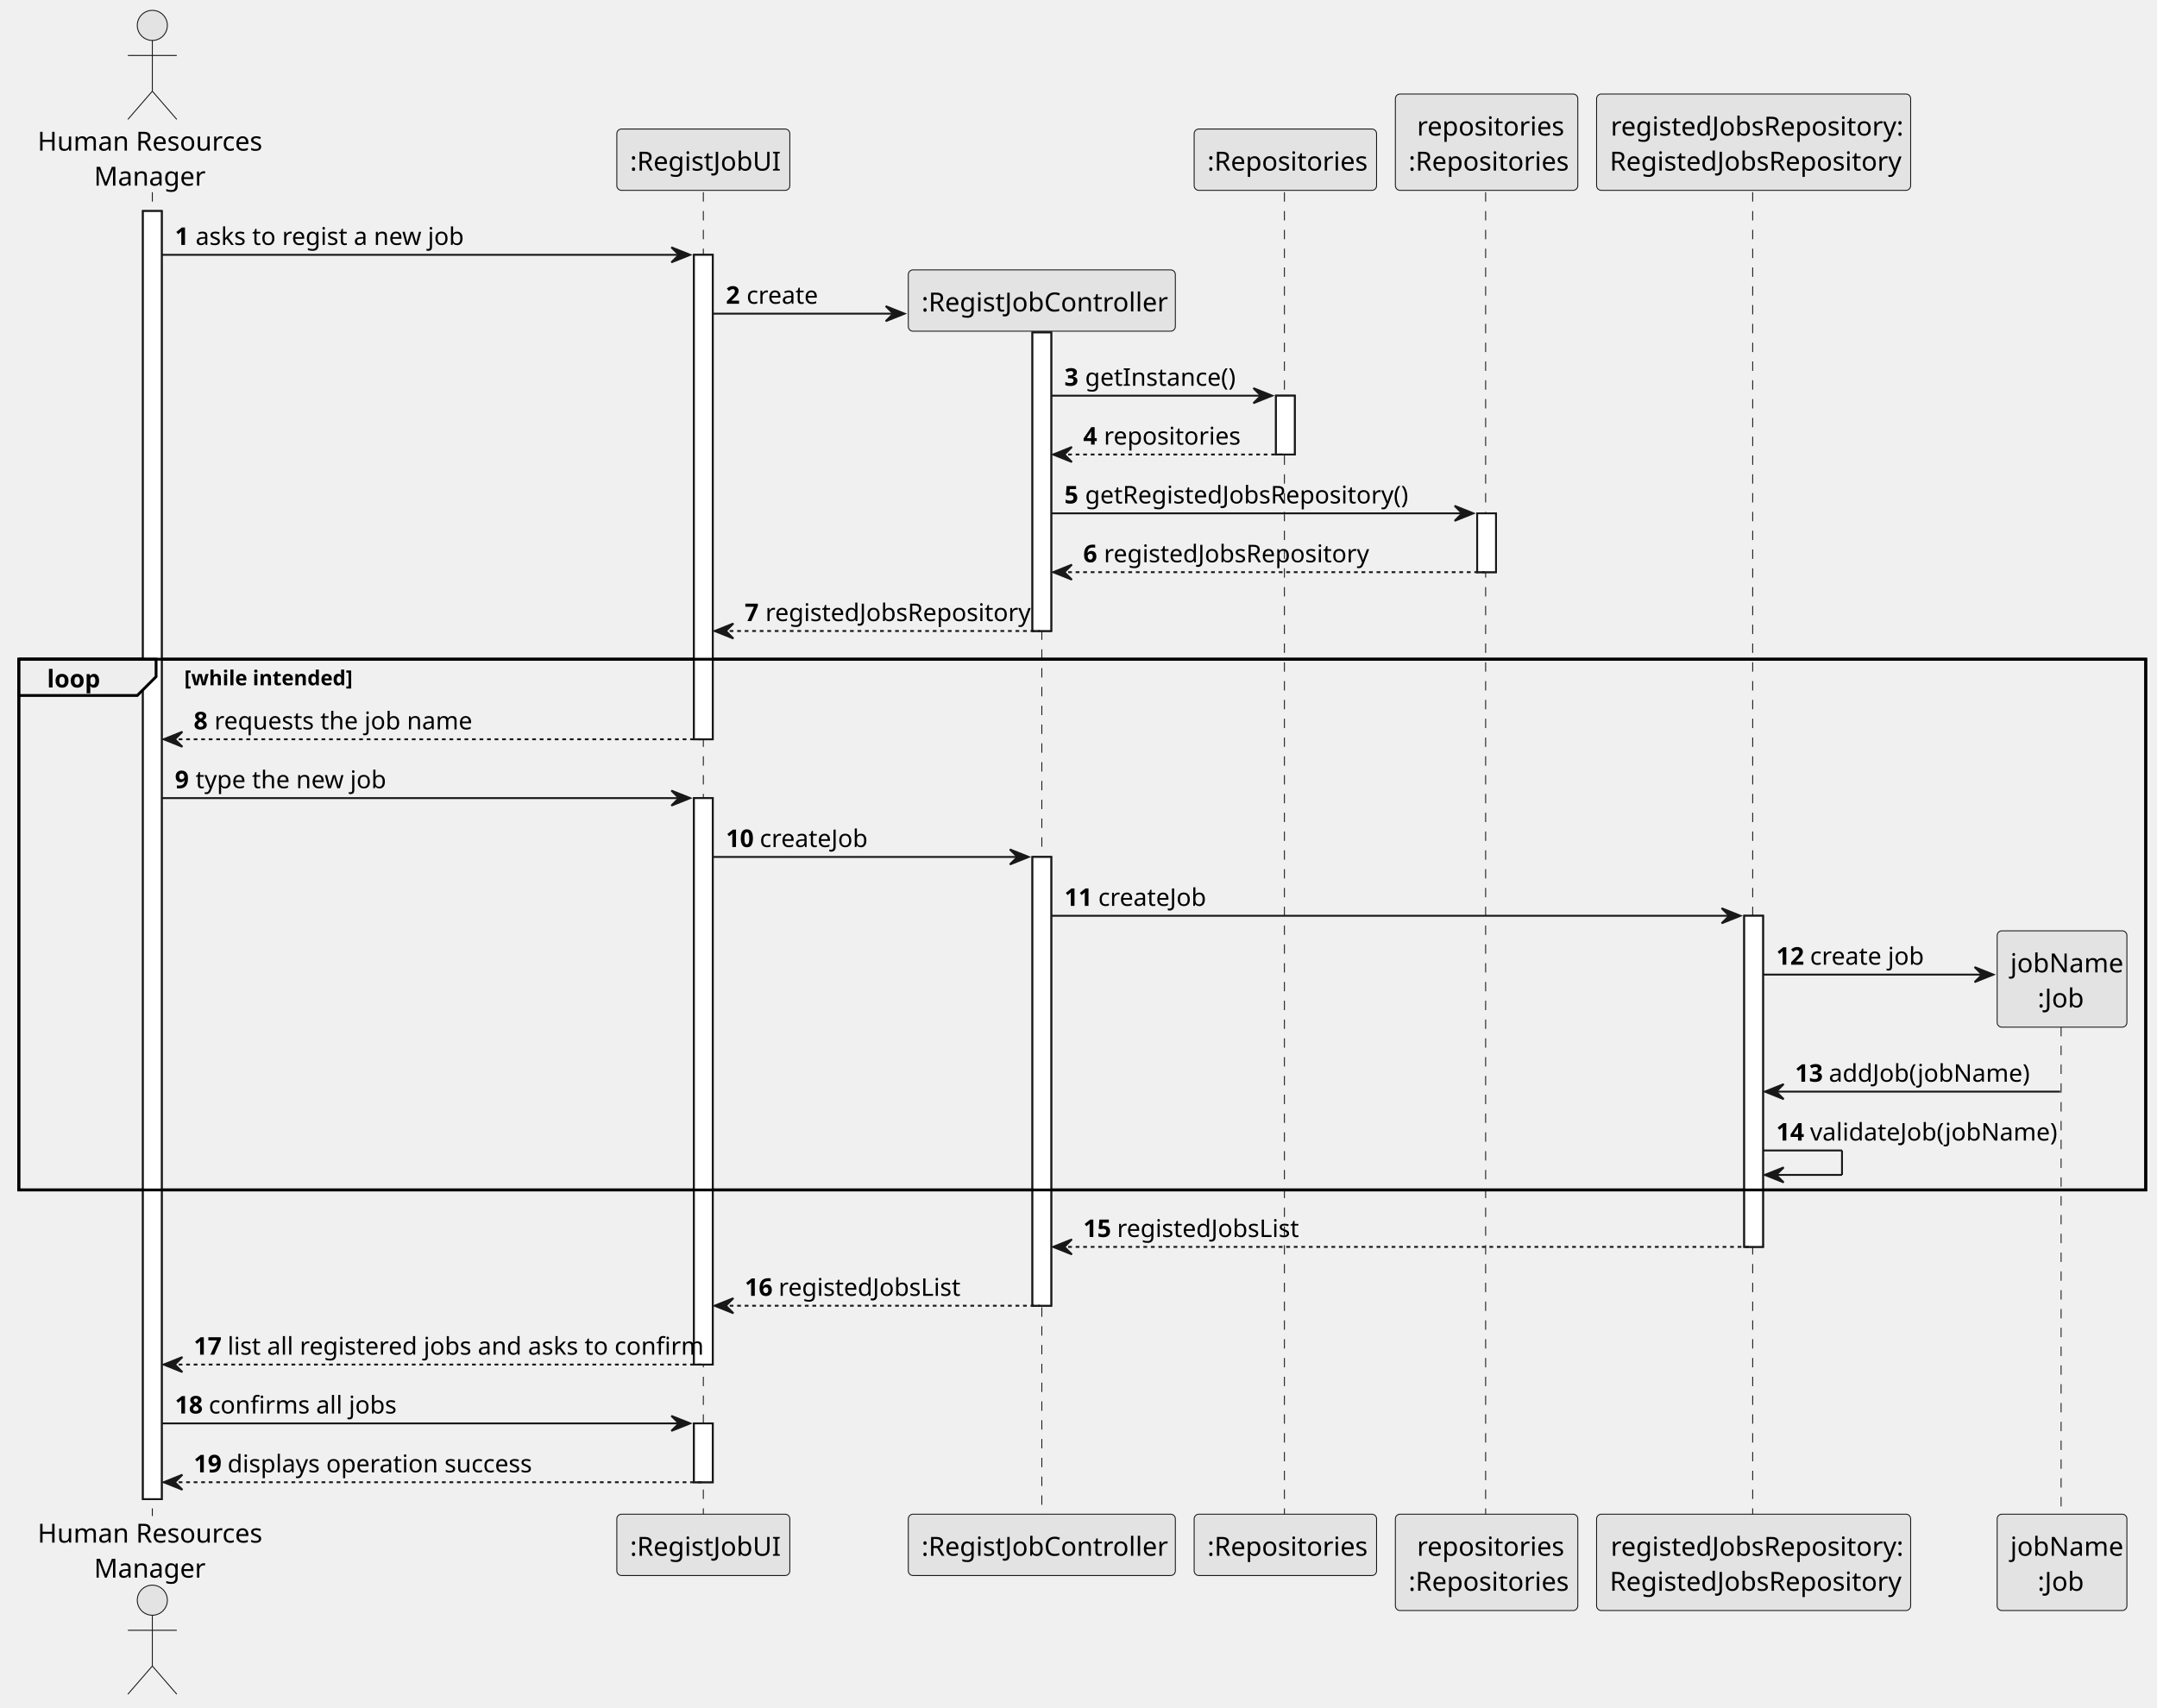
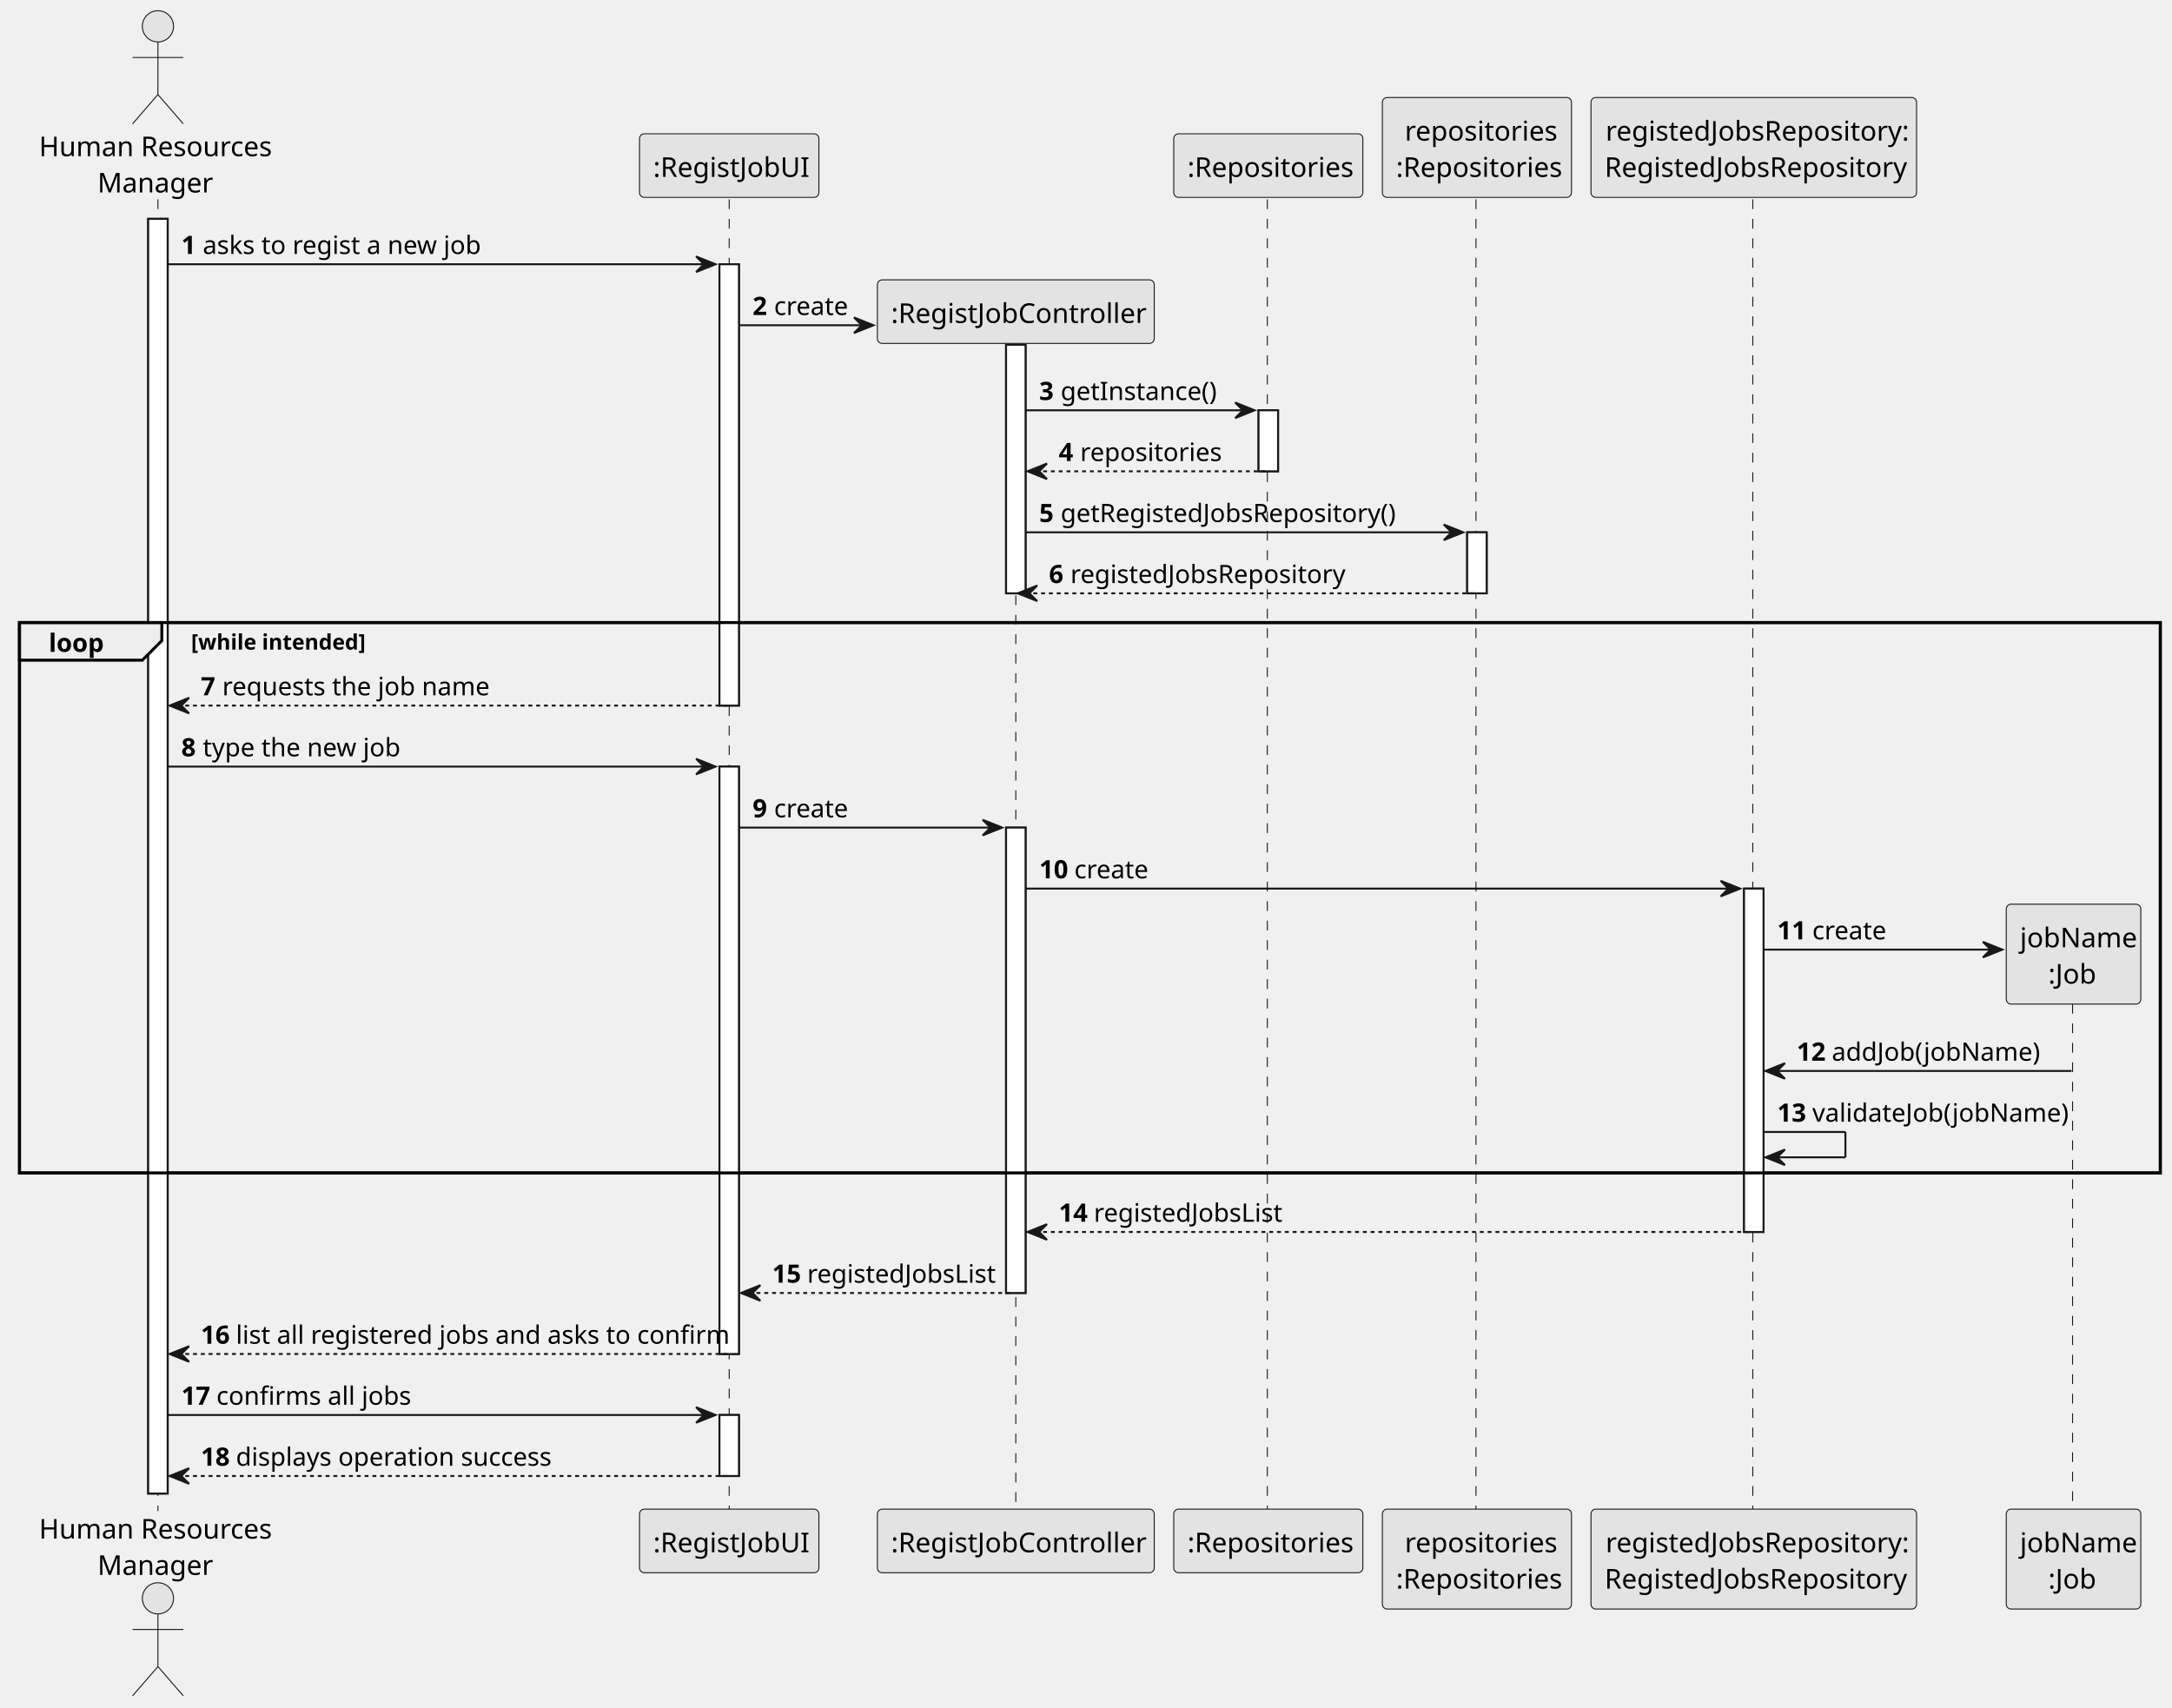
- <svg xmlns="http://www.w3.org/2000/svg" contentStyleType="text/css" height="908px" preserveAspectRatio="none" style="width:1147px;height:908px;background:#FFFFFF;" version="1.1" viewBox="0 0 1147 908" width="1147px" zoomAndPan="magnify">
+ <svg xmlns="http://www.w3.org/2000/svg" contentStyleType="text/css" height="876px" preserveAspectRatio="none" style="width:1114px;height:876px;background:#FFFFFF;" version="1.1" viewBox="0 0 1114 876" width="1114px" zoomAndPan="magnify">
  <defs />
  <g>
-     <rect fill="#FFFFFF" height="685.102" style="stroke:#181818;stroke-width:1.0;" width="10" x="76" y="112.242" />
-     <rect fill="#FFFFFF" height="257.658" style="stroke:#181818;stroke-width:1.0;" width="10" x="369" y="135.533" />
-     <rect fill="#FFFFFF" height="301.279" style="stroke:#181818;stroke-width:1.0;" width="10" x="369" y="424.482" />
-     <rect fill="#FFFFFF" height="31.291" style="stroke:#181818;stroke-width:1.0;" width="10" x="369" y="757.053" />
-     <rect fill="#FFFFFF" height="158.785" style="stroke:#181818;stroke-width:1.0;" width="10" x="549" y="176.824" />
-     <rect fill="#FFFFFF" height="238.697" style="stroke:#181818;stroke-width:1.0;" width="10" x="549" y="455.773" />
-     <rect fill="#FFFFFF" height="31.291" style="stroke:#181818;stroke-width:1.0;" width="10" x="678.5" y="210.445" />
-     <rect fill="#FFFFFF" height="31.291" style="stroke:#181818;stroke-width:1.0;" width="10" x="785.5" y="273.027" />
-     <rect fill="#FFFFFF" height="176.115" style="stroke:#181818;stroke-width:1.0;" width="10" x="927.5" y="487.065" />
-     <rect fill="none" height="282.279" style="stroke:#000000;stroke-width:1.5;" width="1131" x="10" y="350.609" />
-     <line style="stroke:#181818;stroke-width:0.5;stroke-dasharray:5.0,5.0;" x1="81" x2="81" y1="102.242" y2="806.344" />
-     <line style="stroke:#181818;stroke-width:0.5;stroke-dasharray:5.0,5.0;" x1="374" x2="374" y1="102.242" y2="806.344" />
-     <line style="stroke:#181818;stroke-width:0.5;stroke-dasharray:5.0,5.0;" x1="554" x2="554" y1="175.344" y2="806.344" />
-     <line style="stroke:#181818;stroke-width:0.5;stroke-dasharray:5.0,5.0;" x1="683" x2="683" y1="102.242" y2="806.344" />
-     <line style="stroke:#181818;stroke-width:0.5;stroke-dasharray:5.0,5.0;" x1="790" x2="790" y1="102.242" y2="806.344" />
-     <line style="stroke:#181818;stroke-width:0.5;stroke-dasharray:5.0,5.0;" x1="932" x2="932" y1="102.242" y2="806.344" />
-     <line style="stroke:#181818;stroke-width:0.5;stroke-dasharray:5.0,5.0;" x1="1096" x2="1096" y1="536.186" y2="806.344" />
+     <rect fill="#FFFFFF" height="653.811" style="stroke:#181818;stroke-width:1.0;" width="10" x="76" y="112.242" />
+     <rect fill="#FFFFFF" height="226.367" style="stroke:#181818;stroke-width:1.0;" width="10" x="369" y="135.533" />
+     <rect fill="#FFFFFF" height="301.279" style="stroke:#181818;stroke-width:1.0;" width="10" x="369" y="393.191" />
+     <rect fill="#FFFFFF" height="31.291" style="stroke:#181818;stroke-width:1.0;" width="10" x="369" y="725.762" />
+     <rect fill="#FFFFFF" height="127.494" style="stroke:#181818;stroke-width:1.0;" width="10" x="516" y="176.824" />
+     <rect fill="#FFFFFF" height="238.697" style="stroke:#181818;stroke-width:1.0;" width="10" x="516" y="424.482" />
+     <rect fill="#FFFFFF" height="31.291" style="stroke:#181818;stroke-width:1.0;" width="10" x="645.5" y="210.445" />
+     <rect fill="#FFFFFF" height="31.291" style="stroke:#181818;stroke-width:1.0;" width="10" x="752.5" y="273.027" />
+     <rect fill="#FFFFFF" height="176.115" style="stroke:#181818;stroke-width:1.0;" width="10" x="894.5" y="455.773" />
+     <rect fill="none" height="282.279" style="stroke:#000000;stroke-width:1.5;" width="1098" x="10" y="319.318" />
+     <line style="stroke:#181818;stroke-width:0.5;stroke-dasharray:5.0,5.0;" x1="81" x2="81" y1="102.242" y2="775.053" />
+     <line style="stroke:#181818;stroke-width:0.5;stroke-dasharray:5.0,5.0;" x1="374" x2="374" y1="102.242" y2="775.053" />
+     <line style="stroke:#181818;stroke-width:0.5;stroke-dasharray:5.0,5.0;" x1="521" x2="521" y1="175.344" y2="775.053" />
+     <line style="stroke:#181818;stroke-width:0.5;stroke-dasharray:5.0,5.0;" x1="650" x2="650" y1="102.242" y2="775.053" />
+     <line style="stroke:#181818;stroke-width:0.5;stroke-dasharray:5.0,5.0;" x1="757" x2="757" y1="102.242" y2="775.053" />
+     <line style="stroke:#181818;stroke-width:0.5;stroke-dasharray:5.0,5.0;" x1="899" x2="899" y1="102.242" y2="775.053" />
+     <line style="stroke:#181818;stroke-width:0.5;stroke-dasharray:5.0,5.0;" x1="1063" x2="1063" y1="504.894" y2="775.053" />
    <text fill="#000000" font-family="sans-serif" font-size="14" lengthAdjust="spacing" textLength="116" x="20" y="80.107">Human Resources</text>
    <text fill="#000000" font-family="sans-serif" font-size="14" lengthAdjust="spacing" textLength="56" x="50" y="98.728">Manager</text>
    <ellipse cx="81" cy="13.5" fill="#E3E3E3" rx="8" ry="8" style="stroke:#181818;stroke-width:0.5;" />
    <path d="M81,21.5 L81,48.5 M68,29.5 L94,29.5 M81,48.5 L68,63.5 M81,48.5 L94,63.5 " fill="none" style="stroke:#181818;stroke-width:0.5;" />
-     <text fill="#000000" font-family="sans-serif" font-size="14" lengthAdjust="spacing" textLength="116" x="20" y="820.451">Human Resources</text>
-     <text fill="#000000" font-family="sans-serif" font-size="14" lengthAdjust="spacing" textLength="56" x="50" y="839.072">Manager</text>
-     <ellipse cx="81" cy="851.086" fill="#E3E3E3" rx="8" ry="8" style="stroke:#181818;stroke-width:0.5;" />
-     <path d="M81,859.086 L81,886.086 M68,867.086 L94,867.086 M81,886.086 L68,901.086 M81,886.086 L94,901.086 " fill="none" style="stroke:#181818;stroke-width:0.5;" />
+     <text fill="#000000" font-family="sans-serif" font-size="14" lengthAdjust="spacing" textLength="116" x="20" y="789.16">Human Resources</text>
+     <text fill="#000000" font-family="sans-serif" font-size="14" lengthAdjust="spacing" textLength="56" x="50" y="807.781">Manager</text>
+     <ellipse cx="81" cy="819.795" fill="#E3E3E3" rx="8" ry="8" style="stroke:#181818;stroke-width:0.5;" />
+     <path d="M81,827.795 L81,854.795 M68,835.795 L94,835.795 M81,854.795 L68,869.795 M81,854.795 L94,869.795 " fill="none" style="stroke:#181818;stroke-width:0.5;" />
    <rect fill="#E3E3E3" height="32.621" rx="2.5" ry="2.5" style="stroke:#181818;stroke-width:0.5;" width="92" x="328" y="68.621" />
    <text fill="#000000" font-family="sans-serif" font-size="14" lengthAdjust="spacing" textLength="78" x="335" y="90.728">:RegistJobUI</text>
-     <rect fill="#E3E3E3" height="32.621" rx="2.5" ry="2.5" style="stroke:#181818;stroke-width:0.5;" width="92" x="328" y="805.344" />
-     <text fill="#000000" font-family="sans-serif" font-size="14" lengthAdjust="spacing" textLength="78" x="335" y="827.451">:RegistJobUI</text>
-     <rect fill="#E3E3E3" height="32.621" rx="2.5" ry="2.5" style="stroke:#181818;stroke-width:0.5;" width="142" x="483" y="805.344" />
-     <text fill="#000000" font-family="sans-serif" font-size="14" lengthAdjust="spacing" textLength="128" x="490" y="827.451">:RegistJobController</text>
-     <rect fill="#E3E3E3" height="32.621" rx="2.5" ry="2.5" style="stroke:#181818;stroke-width:0.5;" width="97" x="635" y="68.621" />
-     <text fill="#000000" font-family="sans-serif" font-size="14" lengthAdjust="spacing" textLength="83" x="642" y="90.728">:Repositories</text>
-     <rect fill="#E3E3E3" height="32.621" rx="2.5" ry="2.5" style="stroke:#181818;stroke-width:0.5;" width="97" x="635" y="805.344" />
-     <text fill="#000000" font-family="sans-serif" font-size="14" lengthAdjust="spacing" textLength="83" x="642" y="827.451">:Repositories</text>
-     <rect fill="#E3E3E3" height="51.242" rx="2.5" ry="2.5" style="stroke:#181818;stroke-width:0.5;" width="97" x="742" y="50" />
-     <text fill="#000000" font-family="sans-serif" font-size="14" lengthAdjust="spacing" textLength="74" x="753.5" y="72.107">repositories</text>
-     <text fill="#000000" font-family="sans-serif" font-size="14" lengthAdjust="spacing" textLength="83" x="749" y="90.728">:Repositories</text>
-     <rect fill="#E3E3E3" height="51.242" rx="2.5" ry="2.5" style="stroke:#181818;stroke-width:0.5;" width="97" x="742" y="805.344" />
-     <text fill="#000000" font-family="sans-serif" font-size="14" lengthAdjust="spacing" textLength="74" x="753.5" y="827.451">repositories</text>
-     <text fill="#000000" font-family="sans-serif" font-size="14" lengthAdjust="spacing" textLength="83" x="749" y="846.072">:Repositories</text>
-     <rect fill="#E3E3E3" height="51.242" rx="2.5" ry="2.5" style="stroke:#181818;stroke-width:0.5;" width="167" x="849" y="50" />
-     <text fill="#000000" font-family="sans-serif" font-size="14" lengthAdjust="spacing" textLength="152" x="856.5" y="72.107">registedJobsRepository:</text>
-     <text fill="#000000" font-family="sans-serif" font-size="14" lengthAdjust="spacing" textLength="153" x="856" y="90.728">RegistedJobsRepository</text>
-     <rect fill="#E3E3E3" height="51.242" rx="2.5" ry="2.5" style="stroke:#181818;stroke-width:0.5;" width="167" x="849" y="805.344" />
-     <text fill="#000000" font-family="sans-serif" font-size="14" lengthAdjust="spacing" textLength="152" x="856.5" y="827.451">registedJobsRepository:</text>
-     <text fill="#000000" font-family="sans-serif" font-size="14" lengthAdjust="spacing" textLength="153" x="856" y="846.072">RegistedJobsRepository</text>
-     <rect fill="#E3E3E3" height="51.242" rx="2.5" ry="2.5" style="stroke:#181818;stroke-width:0.5;" width="69" x="1062" y="805.344" />
-     <text fill="#000000" font-family="sans-serif" font-size="14" lengthAdjust="spacing" textLength="55" x="1069" y="827.451">jobName</text>
-     <text fill="#000000" font-family="sans-serif" font-size="14" lengthAdjust="spacing" textLength="26" x="1083.5" y="846.072">:Job</text>
-     <rect fill="#FFFFFF" height="685.102" style="stroke:#181818;stroke-width:1.0;" width="10" x="76" y="112.242" />
-     <rect fill="#FFFFFF" height="257.658" style="stroke:#181818;stroke-width:1.0;" width="10" x="369" y="135.533" />
-     <rect fill="#FFFFFF" height="301.279" style="stroke:#181818;stroke-width:1.0;" width="10" x="369" y="424.482" />
-     <rect fill="#FFFFFF" height="31.291" style="stroke:#181818;stroke-width:1.0;" width="10" x="369" y="757.053" />
-     <rect fill="#FFFFFF" height="158.785" style="stroke:#181818;stroke-width:1.0;" width="10" x="549" y="176.824" />
-     <rect fill="#FFFFFF" height="238.697" style="stroke:#181818;stroke-width:1.0;" width="10" x="549" y="455.773" />
-     <rect fill="#FFFFFF" height="31.291" style="stroke:#181818;stroke-width:1.0;" width="10" x="678.5" y="210.445" />
-     <rect fill="#FFFFFF" height="31.291" style="stroke:#181818;stroke-width:1.0;" width="10" x="785.5" y="273.027" />
-     <rect fill="#FFFFFF" height="176.115" style="stroke:#181818;stroke-width:1.0;" width="10" x="927.5" y="487.065" />
+     <rect fill="#E3E3E3" height="32.621" rx="2.5" ry="2.5" style="stroke:#181818;stroke-width:0.5;" width="92" x="328" y="774.053" />
+     <text fill="#000000" font-family="sans-serif" font-size="14" lengthAdjust="spacing" textLength="78" x="335" y="796.16">:RegistJobUI</text>
+     <rect fill="#E3E3E3" height="32.621" rx="2.5" ry="2.5" style="stroke:#181818;stroke-width:0.5;" width="142" x="450" y="774.053" />
+     <text fill="#000000" font-family="sans-serif" font-size="14" lengthAdjust="spacing" textLength="128" x="457" y="796.16">:RegistJobController</text>
+     <rect fill="#E3E3E3" height="32.621" rx="2.5" ry="2.5" style="stroke:#181818;stroke-width:0.5;" width="97" x="602" y="68.621" />
+     <text fill="#000000" font-family="sans-serif" font-size="14" lengthAdjust="spacing" textLength="83" x="609" y="90.728">:Repositories</text>
+     <rect fill="#E3E3E3" height="32.621" rx="2.5" ry="2.5" style="stroke:#181818;stroke-width:0.5;" width="97" x="602" y="774.053" />
+     <text fill="#000000" font-family="sans-serif" font-size="14" lengthAdjust="spacing" textLength="83" x="609" y="796.16">:Repositories</text>
+     <rect fill="#E3E3E3" height="51.242" rx="2.5" ry="2.5" style="stroke:#181818;stroke-width:0.5;" width="97" x="709" y="50" />
+     <text fill="#000000" font-family="sans-serif" font-size="14" lengthAdjust="spacing" textLength="74" x="720.5" y="72.107">repositories</text>
+     <text fill="#000000" font-family="sans-serif" font-size="14" lengthAdjust="spacing" textLength="83" x="716" y="90.728">:Repositories</text>
+     <rect fill="#E3E3E3" height="51.242" rx="2.5" ry="2.5" style="stroke:#181818;stroke-width:0.5;" width="97" x="709" y="774.053" />
+     <text fill="#000000" font-family="sans-serif" font-size="14" lengthAdjust="spacing" textLength="74" x="720.5" y="796.16">repositories</text>
+     <text fill="#000000" font-family="sans-serif" font-size="14" lengthAdjust="spacing" textLength="83" x="716" y="814.781">:Repositories</text>
+     <rect fill="#E3E3E3" height="51.242" rx="2.5" ry="2.5" style="stroke:#181818;stroke-width:0.5;" width="167" x="816" y="50" />
+     <text fill="#000000" font-family="sans-serif" font-size="14" lengthAdjust="spacing" textLength="152" x="823.5" y="72.107">registedJobsRepository:</text>
+     <text fill="#000000" font-family="sans-serif" font-size="14" lengthAdjust="spacing" textLength="153" x="823" y="90.728">RegistedJobsRepository</text>
+     <rect fill="#E3E3E3" height="51.242" rx="2.5" ry="2.5" style="stroke:#181818;stroke-width:0.5;" width="167" x="816" y="774.053" />
+     <text fill="#000000" font-family="sans-serif" font-size="14" lengthAdjust="spacing" textLength="152" x="823.5" y="796.16">registedJobsRepository:</text>
+     <text fill="#000000" font-family="sans-serif" font-size="14" lengthAdjust="spacing" textLength="153" x="823" y="814.781">RegistedJobsRepository</text>
+     <rect fill="#E3E3E3" height="51.242" rx="2.5" ry="2.5" style="stroke:#181818;stroke-width:0.5;" width="69" x="1029" y="774.053" />
+     <text fill="#000000" font-family="sans-serif" font-size="14" lengthAdjust="spacing" textLength="55" x="1036" y="796.16">jobName</text>
+     <text fill="#000000" font-family="sans-serif" font-size="14" lengthAdjust="spacing" textLength="26" x="1050.5" y="814.781">:Job</text>
+     <rect fill="#FFFFFF" height="653.811" style="stroke:#181818;stroke-width:1.0;" width="10" x="76" y="112.242" />
+     <rect fill="#FFFFFF" height="226.367" style="stroke:#181818;stroke-width:1.0;" width="10" x="369" y="135.533" />
+     <rect fill="#FFFFFF" height="301.279" style="stroke:#181818;stroke-width:1.0;" width="10" x="369" y="393.191" />
+     <rect fill="#FFFFFF" height="31.291" style="stroke:#181818;stroke-width:1.0;" width="10" x="369" y="725.762" />
+     <rect fill="#FFFFFF" height="127.494" style="stroke:#181818;stroke-width:1.0;" width="10" x="516" y="176.824" />
+     <rect fill="#FFFFFF" height="238.697" style="stroke:#181818;stroke-width:1.0;" width="10" x="516" y="424.482" />
+     <rect fill="#FFFFFF" height="31.291" style="stroke:#181818;stroke-width:1.0;" width="10" x="645.5" y="210.445" />
+     <rect fill="#FFFFFF" height="31.291" style="stroke:#181818;stroke-width:1.0;" width="10" x="752.5" y="273.027" />
+     <rect fill="#FFFFFF" height="176.115" style="stroke:#181818;stroke-width:1.0;" width="10" x="894.5" y="455.773" />
    <polygon fill="#181818" points="357,131.533,367,135.533,357,139.533,361,135.533" style="stroke:#181818;stroke-width:1.0;" />
    <line style="stroke:#181818;stroke-width:1.0;" x1="86" x2="363" y1="135.533" y2="135.533" />
    <text fill="#000000" font-family="sans-serif" font-size="13" font-weight="bold" lengthAdjust="spacing" textLength="7" x="93" y="130.27">1</text>
    <text fill="#000000" font-family="sans-serif" font-size="13" lengthAdjust="spacing" textLength="138" x="104" y="130.27">asks to regist a new job</text>
-     <polygon fill="#181818" points="471,162.824,481,166.824,471,170.824,475,166.824" style="stroke:#181818;stroke-width:1.0;" />
-     <line style="stroke:#181818;stroke-width:1.0;" x1="379" x2="477" y1="166.824" y2="166.824" />
+     <polygon fill="#181818" points="438,162.824,448,166.824,438,170.824,442,166.824" style="stroke:#181818;stroke-width:1.0;" />
+     <line style="stroke:#181818;stroke-width:1.0;" x1="379" x2="444" y1="166.824" y2="166.824" />
    <text fill="#000000" font-family="sans-serif" font-size="13" font-weight="bold" lengthAdjust="spacing" textLength="7" x="386" y="161.561">2</text>
    <text fill="#000000" font-family="sans-serif" font-size="13" lengthAdjust="spacing" textLength="36" x="397" y="161.561">create</text>
-     <rect fill="#E3E3E3" height="32.621" rx="2.5" ry="2.5" style="stroke:#181818;stroke-width:0.5;" width="142" x="483" y="143.533" />
-     <text fill="#000000" font-family="sans-serif" font-size="14" lengthAdjust="spacing" textLength="128" x="490" y="165.641">:RegistJobController</text>
-     <polygon fill="#181818" points="666.5,206.445,676.5,210.445,666.5,214.445,670.5,210.445" style="stroke:#181818;stroke-width:1.0;" />
-     <line style="stroke:#181818;stroke-width:1.0;" x1="559" x2="672.5" y1="210.445" y2="210.445" />
-     <text fill="#000000" font-family="sans-serif" font-size="13" font-weight="bold" lengthAdjust="spacing" textLength="7" x="566" y="205.183">3</text>
-     <text fill="#000000" font-family="sans-serif" font-size="13" lengthAdjust="spacing" textLength="75" x="577" y="205.183">getInstance()</text>
-     <polygon fill="#181818" points="570,237.736,560,241.736,570,245.736,566,241.736" style="stroke:#181818;stroke-width:1.0;" />
-     <line style="stroke:#181818;stroke-width:1.0;stroke-dasharray:2.0,2.0;" x1="564" x2="682.5" y1="241.736" y2="241.736" />
-     <text fill="#000000" font-family="sans-serif" font-size="13" font-weight="bold" lengthAdjust="spacing" textLength="7" x="576" y="236.474">4</text>
-     <text fill="#000000" font-family="sans-serif" font-size="13" lengthAdjust="spacing" textLength="67" x="587" y="236.474">repositories</text>
-     <polygon fill="#181818" points="773.5,269.027,783.5,273.027,773.5,277.027,777.5,273.027" style="stroke:#181818;stroke-width:1.0;" />
-     <line style="stroke:#181818;stroke-width:1.0;" x1="559" x2="779.5" y1="273.027" y2="273.027" />
-     <text fill="#000000" font-family="sans-serif" font-size="13" font-weight="bold" lengthAdjust="spacing" textLength="7" x="566" y="267.765">5</text>
-     <text fill="#000000" font-family="sans-serif" font-size="13" lengthAdjust="spacing" textLength="166" x="577" y="267.765">getRegistedJobsRepository()</text>
-     <polygon fill="#181818" points="570,300.318,560,304.318,570,308.318,566,304.318" style="stroke:#181818;stroke-width:1.0;" />
-     <line style="stroke:#181818;stroke-width:1.0;stroke-dasharray:2.0,2.0;" x1="564" x2="789.5" y1="304.318" y2="304.318" />
-     <text fill="#000000" font-family="sans-serif" font-size="13" font-weight="bold" lengthAdjust="spacing" textLength="7" x="576" y="299.056">6</text>
-     <text fill="#000000" font-family="sans-serif" font-size="13" lengthAdjust="spacing" textLength="135" x="587" y="299.056">registedJobsRepository</text>
-     <polygon fill="#181818" points="390,331.609,380,335.609,390,339.609,386,335.609" style="stroke:#181818;stroke-width:1.0;" />
-     <line style="stroke:#181818;stroke-width:1.0;stroke-dasharray:2.0,2.0;" x1="384" x2="553" y1="335.609" y2="335.609" />
-     <text fill="#000000" font-family="sans-serif" font-size="13" font-weight="bold" lengthAdjust="spacing" textLength="7" x="396" y="330.347">7</text>
-     <text fill="#000000" font-family="sans-serif" font-size="13" lengthAdjust="spacing" textLength="135" x="407" y="330.347">registedJobsRepository</text>
-     <path d="M10,350.609 L83,350.609 L83,359.9 L73,369.9 L10,369.9 L10,350.609 " fill="#EEEEEE" style="stroke:#000000;stroke-width:1.5;" />
-     <rect fill="none" height="282.279" style="stroke:#000000;stroke-width:1.5;" width="1131" x="10" y="350.609" />
-     <text fill="#000000" font-family="sans-serif" font-size="13" font-weight="bold" lengthAdjust="spacing" textLength="28" x="25" y="365.638">loop</text>
-     <text fill="#000000" font-family="sans-serif" font-size="11" font-weight="bold" lengthAdjust="spacing" textLength="90" x="98" y="364.479">[while intended]</text>
-     <polygon fill="#181818" points="97,389.191,87,393.191,97,397.191,93,393.191" style="stroke:#181818;stroke-width:1.0;" />
-     <line style="stroke:#181818;stroke-width:1.0;stroke-dasharray:2.0,2.0;" x1="91" x2="373" y1="393.191" y2="393.191" />
-     <text fill="#000000" font-family="sans-serif" font-size="13" font-weight="bold" lengthAdjust="spacing" textLength="7" x="103" y="387.929">8</text>
-     <text fill="#000000" font-family="sans-serif" font-size="13" lengthAdjust="spacing" textLength="129" x="114" y="387.929">requests the job name</text>
-     <polygon fill="#181818" points="357,420.482,367,424.482,357,428.482,361,424.482" style="stroke:#181818;stroke-width:1.0;" />
-     <line style="stroke:#181818;stroke-width:1.0;" x1="86" x2="363" y1="424.482" y2="424.482" />
-     <text fill="#000000" font-family="sans-serif" font-size="13" font-weight="bold" lengthAdjust="spacing" textLength="7" x="93" y="419.22">9</text>
-     <text fill="#000000" font-family="sans-serif" font-size="13" lengthAdjust="spacing" textLength="95" x="104" y="419.22">type the new job</text>
-     <polygon fill="#181818" points="537,451.773,547,455.773,537,459.773,541,455.773" style="stroke:#181818;stroke-width:1.0;" />
-     <line style="stroke:#181818;stroke-width:1.0;" x1="379" x2="543" y1="455.773" y2="455.773" />
-     <text fill="#000000" font-family="sans-serif" font-size="13" font-weight="bold" lengthAdjust="spacing" textLength="14" x="386" y="450.511">10</text>
-     <text fill="#000000" font-family="sans-serif" font-size="13" lengthAdjust="spacing" textLength="56" x="404" y="450.511">createJob</text>
-     <polygon fill="#181818" points="915.5,483.065,925.5,487.065,915.5,491.065,919.5,487.065" style="stroke:#181818;stroke-width:1.0;" />
-     <line style="stroke:#181818;stroke-width:1.0;" x1="559" x2="921.5" y1="487.065" y2="487.065" />
-     <text fill="#000000" font-family="sans-serif" font-size="13" font-weight="bold" lengthAdjust="spacing" textLength="14" x="566" y="481.802">11</text>
-     <text fill="#000000" font-family="sans-serif" font-size="13" lengthAdjust="spacing" textLength="56" x="584" y="481.802">createJob</text>
-     <polygon fill="#181818" points="1050,514.356,1060,518.356,1050,522.356,1054,518.356" style="stroke:#181818;stroke-width:1.0;" />
-     <line style="stroke:#181818;stroke-width:1.0;" x1="937.5" x2="1056" y1="518.356" y2="518.356" />
-     <text fill="#000000" font-family="sans-serif" font-size="13" font-weight="bold" lengthAdjust="spacing" textLength="14" x="944.5" y="513.093">12</text>
-     <text fill="#000000" font-family="sans-serif" font-size="13" lengthAdjust="spacing" textLength="57" x="962.5" y="513.093">create job</text>
-     <rect fill="#E3E3E3" height="51.242" rx="2.5" ry="2.5" style="stroke:#181818;stroke-width:0.5;" width="69" x="1062" y="495.065" />
-     <text fill="#000000" font-family="sans-serif" font-size="14" lengthAdjust="spacing" textLength="55" x="1069" y="517.172">jobName</text>
-     <text fill="#000000" font-family="sans-serif" font-size="14" lengthAdjust="spacing" textLength="26" x="1083.5" y="535.793">:Job</text>
-     <polygon fill="#181818" points="948.5,576.598,938.5,580.598,948.5,584.598,944.5,580.598" style="stroke:#181818;stroke-width:1.0;" />
-     <line style="stroke:#181818;stroke-width:1.0;" x1="942.5" x2="1095.5" y1="580.598" y2="580.598" />
-     <text fill="#000000" font-family="sans-serif" font-size="13" font-weight="bold" lengthAdjust="spacing" textLength="14" x="954.5" y="575.335">13</text>
-     <text fill="#000000" font-family="sans-serif" font-size="13" lengthAdjust="spacing" textLength="100" x="972.5" y="575.335">addJob(jobName)</text>
-     <line style="stroke:#181818;stroke-width:1.0;" x1="937.5" x2="979.5" y1="611.889" y2="611.889" />
-     <line style="stroke:#181818;stroke-width:1.0;" x1="979.5" x2="979.5" y1="611.889" y2="624.889" />
-     <line style="stroke:#181818;stroke-width:1.0;" x1="938.5" x2="979.5" y1="624.889" y2="624.889" />
-     <polygon fill="#181818" points="948.5,620.889,938.5,624.889,948.5,628.889,944.5,624.889" style="stroke:#181818;stroke-width:1.0;" />
-     <text fill="#000000" font-family="sans-serif" font-size="13" font-weight="bold" lengthAdjust="spacing" textLength="14" x="944.5" y="606.626">14</text>
-     <text fill="#000000" font-family="sans-serif" font-size="13" lengthAdjust="spacing" textLength="122" x="962.5" y="606.626">validateJob(jobName)</text>
-     <polygon fill="#181818" points="570,659.18,560,663.18,570,667.18,566,663.18" style="stroke:#181818;stroke-width:1.0;" />
-     <line style="stroke:#181818;stroke-width:1.0;stroke-dasharray:2.0,2.0;" x1="564" x2="931.5" y1="663.18" y2="663.18" />
-     <text fill="#000000" font-family="sans-serif" font-size="13" font-weight="bold" lengthAdjust="spacing" textLength="14" x="576" y="657.917">15</text>
-     <text fill="#000000" font-family="sans-serif" font-size="13" lengthAdjust="spacing" textLength="94" x="594" y="657.917">registedJobsList</text>
-     <polygon fill="#181818" points="390,690.471,380,694.471,390,698.471,386,694.471" style="stroke:#181818;stroke-width:1.0;" />
-     <line style="stroke:#181818;stroke-width:1.0;stroke-dasharray:2.0,2.0;" x1="384" x2="553" y1="694.471" y2="694.471" />
-     <text fill="#000000" font-family="sans-serif" font-size="13" font-weight="bold" lengthAdjust="spacing" textLength="14" x="396" y="689.208">16</text>
-     <text fill="#000000" font-family="sans-serif" font-size="13" lengthAdjust="spacing" textLength="94" x="414" y="689.208">registedJobsList</text>
-     <polygon fill="#181818" points="97,721.762,87,725.762,97,729.762,93,725.762" style="stroke:#181818;stroke-width:1.0;" />
-     <line style="stroke:#181818;stroke-width:1.0;stroke-dasharray:2.0,2.0;" x1="91" x2="373" y1="725.762" y2="725.762" />
-     <text fill="#000000" font-family="sans-serif" font-size="13" font-weight="bold" lengthAdjust="spacing" textLength="14" x="103" y="720.499">17</text>
-     <text fill="#000000" font-family="sans-serif" font-size="13" lengthAdjust="spacing" textLength="241" x="121" y="720.499">list all registered jobs and asks to confirm</text>
-     <polygon fill="#181818" points="357,753.053,367,757.053,357,761.053,361,757.053" style="stroke:#181818;stroke-width:1.0;" />
-     <line style="stroke:#181818;stroke-width:1.0;" x1="86" x2="363" y1="757.053" y2="757.053" />
-     <text fill="#000000" font-family="sans-serif" font-size="13" font-weight="bold" lengthAdjust="spacing" textLength="14" x="93" y="751.79">18</text>
-     <text fill="#000000" font-family="sans-serif" font-size="13" lengthAdjust="spacing" textLength="94" x="111" y="751.79">confirms all jobs</text>
-     <polygon fill="#181818" points="97,784.344,87,788.344,97,792.344,93,788.344" style="stroke:#181818;stroke-width:1.0;" />
-     <line style="stroke:#181818;stroke-width:1.0;stroke-dasharray:2.0,2.0;" x1="91" x2="373" y1="788.344" y2="788.344" />
-     <text fill="#000000" font-family="sans-serif" font-size="13" font-weight="bold" lengthAdjust="spacing" textLength="14" x="103" y="783.081">19</text>
-     <text fill="#000000" font-family="sans-serif" font-size="13" lengthAdjust="spacing" textLength="158" x="121" y="783.081">displays operation success</text>
+     <rect fill="#E3E3E3" height="32.621" rx="2.5" ry="2.5" style="stroke:#181818;stroke-width:0.5;" width="142" x="450" y="143.533" />
+     <text fill="#000000" font-family="sans-serif" font-size="14" lengthAdjust="spacing" textLength="128" x="457" y="165.641">:RegistJobController</text>
+     <polygon fill="#181818" points="633.5,206.445,643.5,210.445,633.5,214.445,637.5,210.445" style="stroke:#181818;stroke-width:1.0;" />
+     <line style="stroke:#181818;stroke-width:1.0;" x1="526" x2="639.5" y1="210.445" y2="210.445" />
+     <text fill="#000000" font-family="sans-serif" font-size="13" font-weight="bold" lengthAdjust="spacing" textLength="7" x="533" y="205.183">3</text>
+     <text fill="#000000" font-family="sans-serif" font-size="13" lengthAdjust="spacing" textLength="75" x="544" y="205.183">getInstance()</text>
+     <polygon fill="#181818" points="537,237.736,527,241.736,537,245.736,533,241.736" style="stroke:#181818;stroke-width:1.0;" />
+     <line style="stroke:#181818;stroke-width:1.0;stroke-dasharray:2.0,2.0;" x1="531" x2="649.5" y1="241.736" y2="241.736" />
+     <text fill="#000000" font-family="sans-serif" font-size="13" font-weight="bold" lengthAdjust="spacing" textLength="7" x="543" y="236.474">4</text>
+     <text fill="#000000" font-family="sans-serif" font-size="13" lengthAdjust="spacing" textLength="67" x="554" y="236.474">repositories</text>
+     <polygon fill="#181818" points="740.5,269.027,750.5,273.027,740.5,277.027,744.5,273.027" style="stroke:#181818;stroke-width:1.0;" />
+     <line style="stroke:#181818;stroke-width:1.0;" x1="526" x2="746.5" y1="273.027" y2="273.027" />
+     <text fill="#000000" font-family="sans-serif" font-size="13" font-weight="bold" lengthAdjust="spacing" textLength="7" x="533" y="267.765">5</text>
+     <text fill="#000000" font-family="sans-serif" font-size="13" lengthAdjust="spacing" textLength="166" x="544" y="267.765">getRegistedJobsRepository()</text>
+     <polygon fill="#181818" points="532,300.318,522,304.318,532,308.318,528,304.318" style="stroke:#181818;stroke-width:1.0;" />
+     <line style="stroke:#181818;stroke-width:1.0;stroke-dasharray:2.0,2.0;" x1="526" x2="756.5" y1="304.318" y2="304.318" />
+     <text fill="#000000" font-family="sans-serif" font-size="13" font-weight="bold" lengthAdjust="spacing" textLength="7" x="538" y="299.056">6</text>
+     <text fill="#000000" font-family="sans-serif" font-size="13" lengthAdjust="spacing" textLength="135" x="549" y="299.056">registedJobsRepository</text>
+     <path d="M10,319.318 L83,319.318 L83,328.609 L73,338.609 L10,338.609 L10,319.318 " fill="#EEEEEE" style="stroke:#000000;stroke-width:1.5;" />
+     <rect fill="none" height="282.279" style="stroke:#000000;stroke-width:1.5;" width="1098" x="10" y="319.318" />
+     <text fill="#000000" font-family="sans-serif" font-size="13" font-weight="bold" lengthAdjust="spacing" textLength="28" x="25" y="334.347">loop</text>
+     <text fill="#000000" font-family="sans-serif" font-size="11" font-weight="bold" lengthAdjust="spacing" textLength="90" x="98" y="333.188">[while intended]</text>
+     <polygon fill="#181818" points="97,357.9,87,361.9,97,365.9,93,361.9" style="stroke:#181818;stroke-width:1.0;" />
+     <line style="stroke:#181818;stroke-width:1.0;stroke-dasharray:2.0,2.0;" x1="91" x2="373" y1="361.9" y2="361.9" />
+     <text fill="#000000" font-family="sans-serif" font-size="13" font-weight="bold" lengthAdjust="spacing" textLength="7" x="103" y="356.638">7</text>
+     <text fill="#000000" font-family="sans-serif" font-size="13" lengthAdjust="spacing" textLength="129" x="114" y="356.638">requests the job name</text>
+     <polygon fill="#181818" points="357,389.191,367,393.191,357,397.191,361,393.191" style="stroke:#181818;stroke-width:1.0;" />
+     <line style="stroke:#181818;stroke-width:1.0;" x1="86" x2="363" y1="393.191" y2="393.191" />
+     <text fill="#000000" font-family="sans-serif" font-size="13" font-weight="bold" lengthAdjust="spacing" textLength="7" x="93" y="387.929">8</text>
+     <text fill="#000000" font-family="sans-serif" font-size="13" lengthAdjust="spacing" textLength="95" x="104" y="387.929">type the new job</text>
+     <polygon fill="#181818" points="504,420.482,514,424.482,504,428.482,508,424.482" style="stroke:#181818;stroke-width:1.0;" />
+     <line style="stroke:#181818;stroke-width:1.0;" x1="379" x2="510" y1="424.482" y2="424.482" />
+     <text fill="#000000" font-family="sans-serif" font-size="13" font-weight="bold" lengthAdjust="spacing" textLength="7" x="386" y="419.22">9</text>
+     <text fill="#000000" font-family="sans-serif" font-size="13" lengthAdjust="spacing" textLength="36" x="397" y="419.22">create</text>
+     <polygon fill="#181818" points="882.5,451.773,892.5,455.773,882.5,459.773,886.5,455.773" style="stroke:#181818;stroke-width:1.0;" />
+     <line style="stroke:#181818;stroke-width:1.0;" x1="526" x2="888.5" y1="455.773" y2="455.773" />
+     <text fill="#000000" font-family="sans-serif" font-size="13" font-weight="bold" lengthAdjust="spacing" textLength="14" x="533" y="450.511">10</text>
+     <text fill="#000000" font-family="sans-serif" font-size="13" lengthAdjust="spacing" textLength="36" x="551" y="450.511">create</text>
+     <polygon fill="#181818" points="1017,483.065,1027,487.065,1017,491.065,1021,487.065" style="stroke:#181818;stroke-width:1.0;" />
+     <line style="stroke:#181818;stroke-width:1.0;" x1="904.5" x2="1023" y1="487.065" y2="487.065" />
+     <text fill="#000000" font-family="sans-serif" font-size="13" font-weight="bold" lengthAdjust="spacing" textLength="14" x="911.5" y="481.802">11</text>
+     <text fill="#000000" font-family="sans-serif" font-size="13" lengthAdjust="spacing" textLength="36" x="929.5" y="481.802">create</text>
+     <rect fill="#E3E3E3" height="51.242" rx="2.5" ry="2.5" style="stroke:#181818;stroke-width:0.5;" width="69" x="1029" y="463.773" />
+     <text fill="#000000" font-family="sans-serif" font-size="14" lengthAdjust="spacing" textLength="55" x="1036" y="485.881">jobName</text>
+     <text fill="#000000" font-family="sans-serif" font-size="14" lengthAdjust="spacing" textLength="26" x="1050.5" y="504.502">:Job</text>
+     <polygon fill="#181818" points="915.5,545.307,905.5,549.307,915.5,553.307,911.5,549.307" style="stroke:#181818;stroke-width:1.0;" />
+     <line style="stroke:#181818;stroke-width:1.0;" x1="909.5" x2="1062.5" y1="549.307" y2="549.307" />
+     <text fill="#000000" font-family="sans-serif" font-size="13" font-weight="bold" lengthAdjust="spacing" textLength="14" x="921.5" y="544.044">12</text>
+     <text fill="#000000" font-family="sans-serif" font-size="13" lengthAdjust="spacing" textLength="100" x="939.5" y="544.044">addJob(jobName)</text>
+     <line style="stroke:#181818;stroke-width:1.0;" x1="904.5" x2="946.5" y1="580.598" y2="580.598" />
+     <line style="stroke:#181818;stroke-width:1.0;" x1="946.5" x2="946.5" y1="580.598" y2="593.598" />
+     <line style="stroke:#181818;stroke-width:1.0;" x1="905.5" x2="946.5" y1="593.598" y2="593.598" />
+     <polygon fill="#181818" points="915.5,589.598,905.5,593.598,915.5,597.598,911.5,593.598" style="stroke:#181818;stroke-width:1.0;" />
+     <text fill="#000000" font-family="sans-serif" font-size="13" font-weight="bold" lengthAdjust="spacing" textLength="14" x="911.5" y="575.335">13</text>
+     <text fill="#000000" font-family="sans-serif" font-size="13" lengthAdjust="spacing" textLength="122" x="929.5" y="575.335">validateJob(jobName)</text>
+     <polygon fill="#181818" points="537,627.889,527,631.889,537,635.889,533,631.889" style="stroke:#181818;stroke-width:1.0;" />
+     <line style="stroke:#181818;stroke-width:1.0;stroke-dasharray:2.0,2.0;" x1="531" x2="898.5" y1="631.889" y2="631.889" />
+     <text fill="#000000" font-family="sans-serif" font-size="13" font-weight="bold" lengthAdjust="spacing" textLength="14" x="543" y="626.626">14</text>
+     <text fill="#000000" font-family="sans-serif" font-size="13" lengthAdjust="spacing" textLength="94" x="561" y="626.626">registedJobsList</text>
+     <polygon fill="#181818" points="390,659.18,380,663.18,390,667.18,386,663.18" style="stroke:#181818;stroke-width:1.0;" />
+     <line style="stroke:#181818;stroke-width:1.0;stroke-dasharray:2.0,2.0;" x1="384" x2="520" y1="663.18" y2="663.18" />
+     <text fill="#000000" font-family="sans-serif" font-size="13" font-weight="bold" lengthAdjust="spacing" textLength="14" x="396" y="657.917">15</text>
+     <text fill="#000000" font-family="sans-serif" font-size="13" lengthAdjust="spacing" textLength="94" x="414" y="657.917">registedJobsList</text>
+     <polygon fill="#181818" points="97,690.471,87,694.471,97,698.471,93,694.471" style="stroke:#181818;stroke-width:1.0;" />
+     <line style="stroke:#181818;stroke-width:1.0;stroke-dasharray:2.0,2.0;" x1="91" x2="373" y1="694.471" y2="694.471" />
+     <text fill="#000000" font-family="sans-serif" font-size="13" font-weight="bold" lengthAdjust="spacing" textLength="14" x="103" y="689.208">16</text>
+     <text fill="#000000" font-family="sans-serif" font-size="13" lengthAdjust="spacing" textLength="241" x="121" y="689.208">list all registered jobs and asks to confirm</text>
+     <polygon fill="#181818" points="357,721.762,367,725.762,357,729.762,361,725.762" style="stroke:#181818;stroke-width:1.0;" />
+     <line style="stroke:#181818;stroke-width:1.0;" x1="86" x2="363" y1="725.762" y2="725.762" />
+     <text fill="#000000" font-family="sans-serif" font-size="13" font-weight="bold" lengthAdjust="spacing" textLength="14" x="93" y="720.499">17</text>
+     <text fill="#000000" font-family="sans-serif" font-size="13" lengthAdjust="spacing" textLength="94" x="111" y="720.499">confirms all jobs</text>
+     <polygon fill="#181818" points="97,753.053,87,757.053,97,761.053,93,757.053" style="stroke:#181818;stroke-width:1.0;" />
+     <line style="stroke:#181818;stroke-width:1.0;stroke-dasharray:2.0,2.0;" x1="91" x2="373" y1="757.053" y2="757.053" />
+     <text fill="#000000" font-family="sans-serif" font-size="13" font-weight="bold" lengthAdjust="spacing" textLength="14" x="103" y="751.79">18</text>
+     <text fill="#000000" font-family="sans-serif" font-size="13" lengthAdjust="spacing" textLength="158" x="121" y="751.79">displays operation success</text>
  </g>
</svg>
